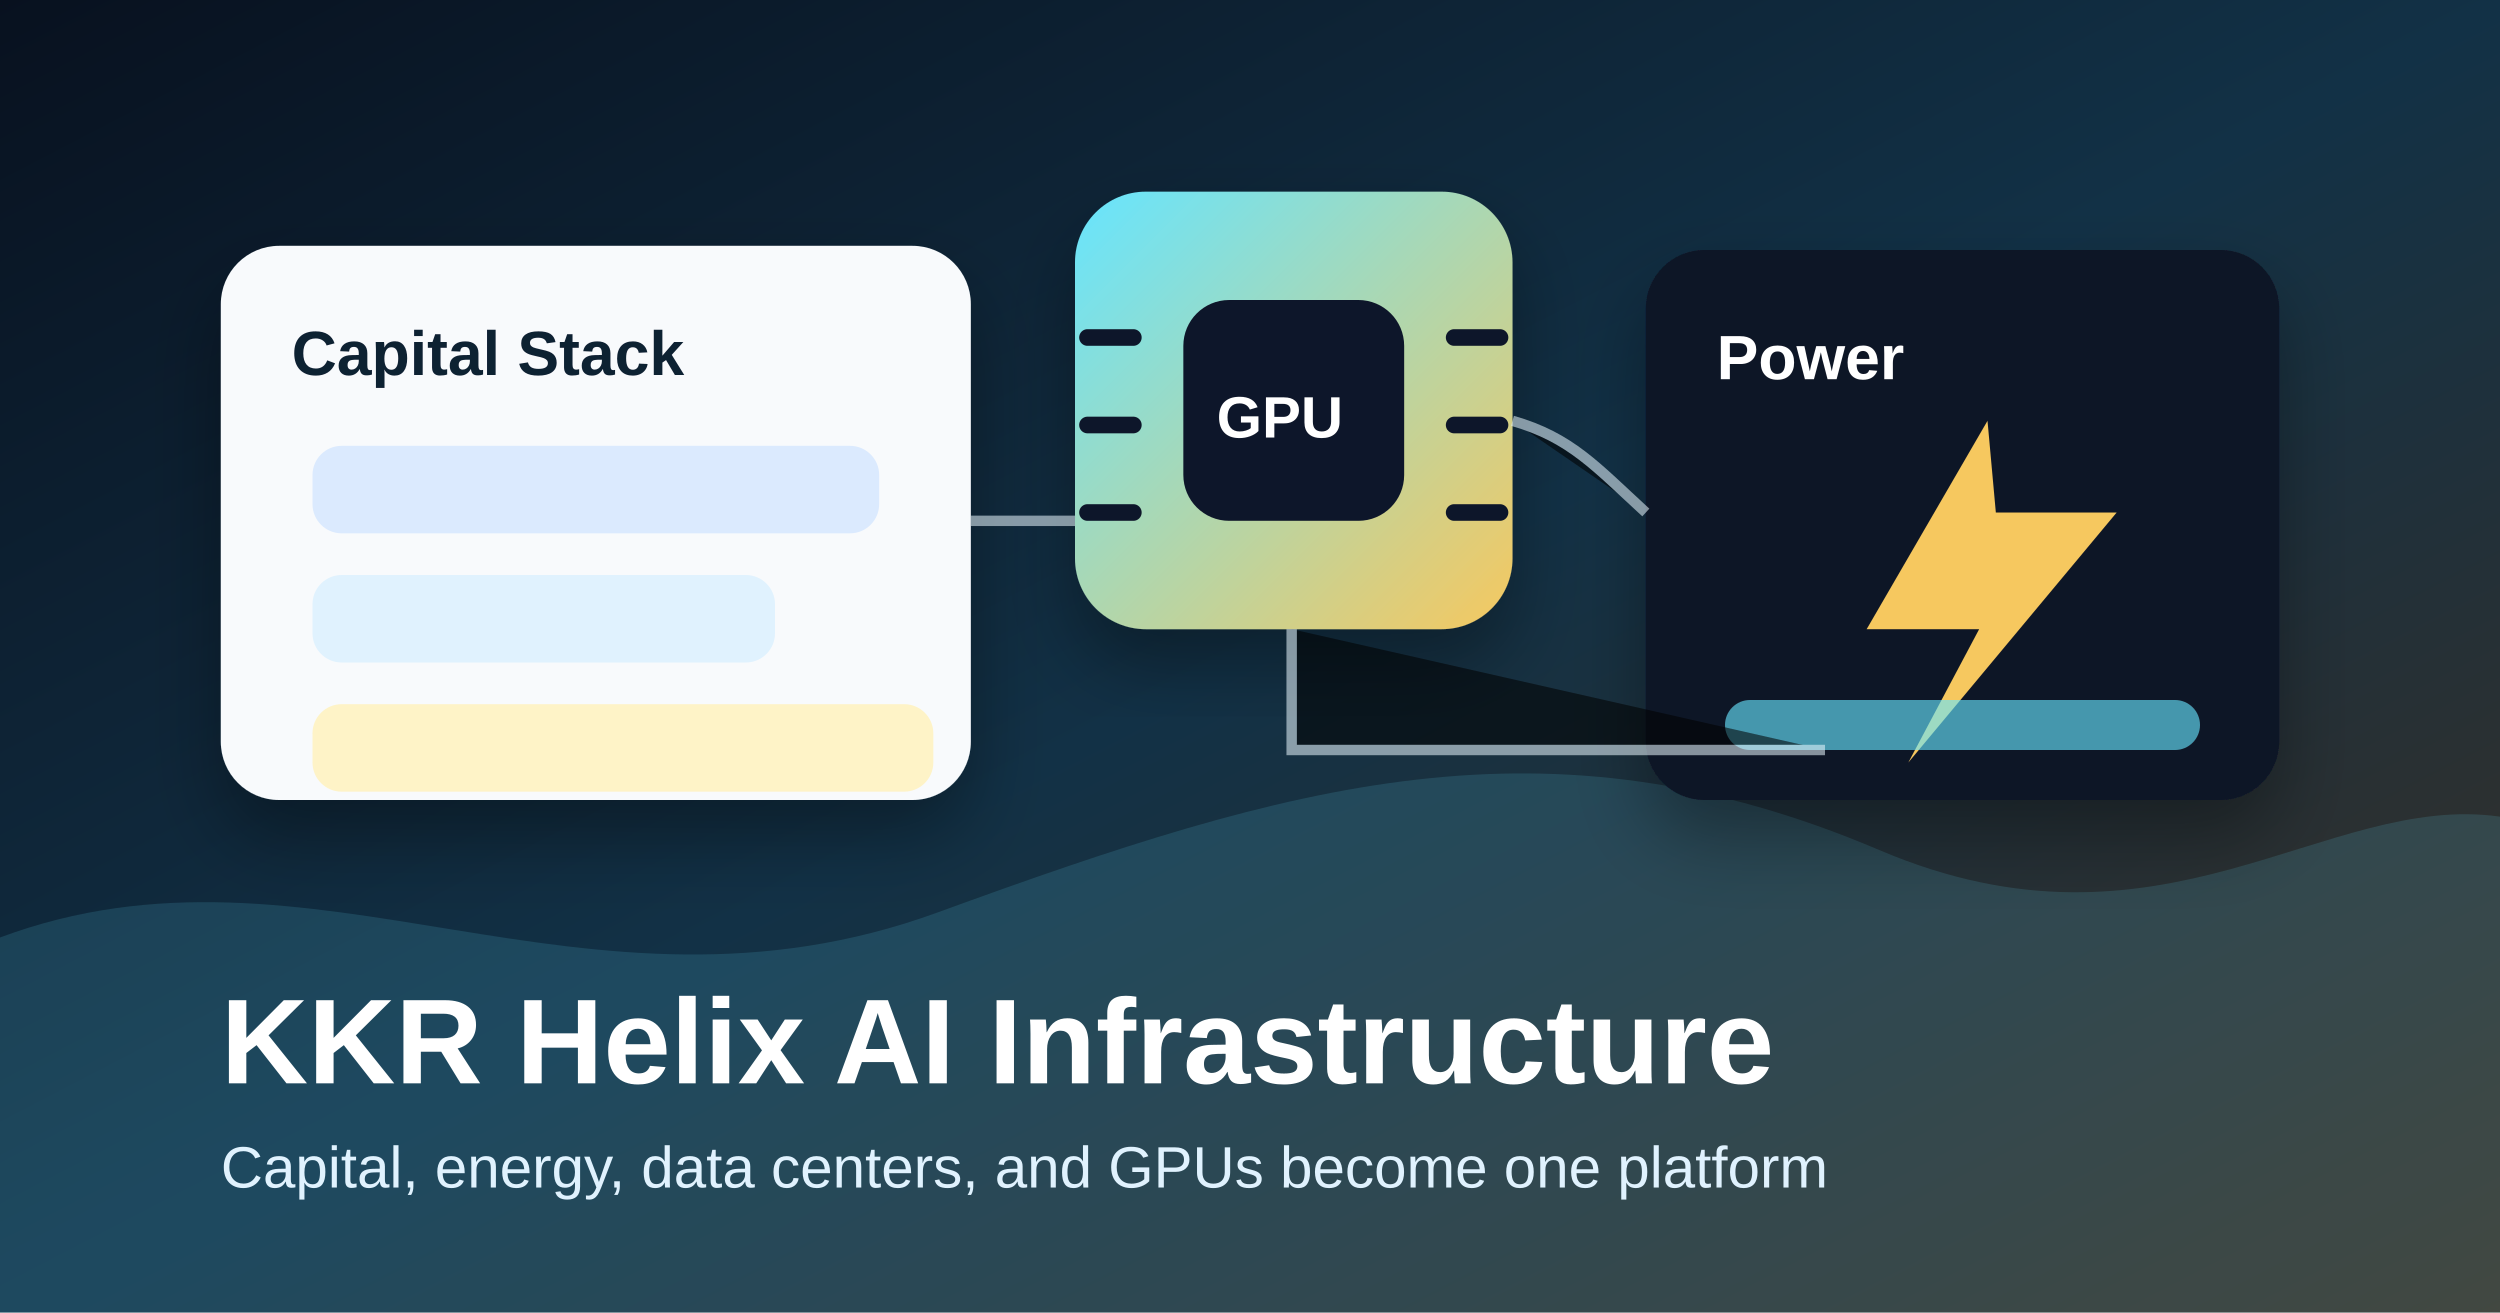
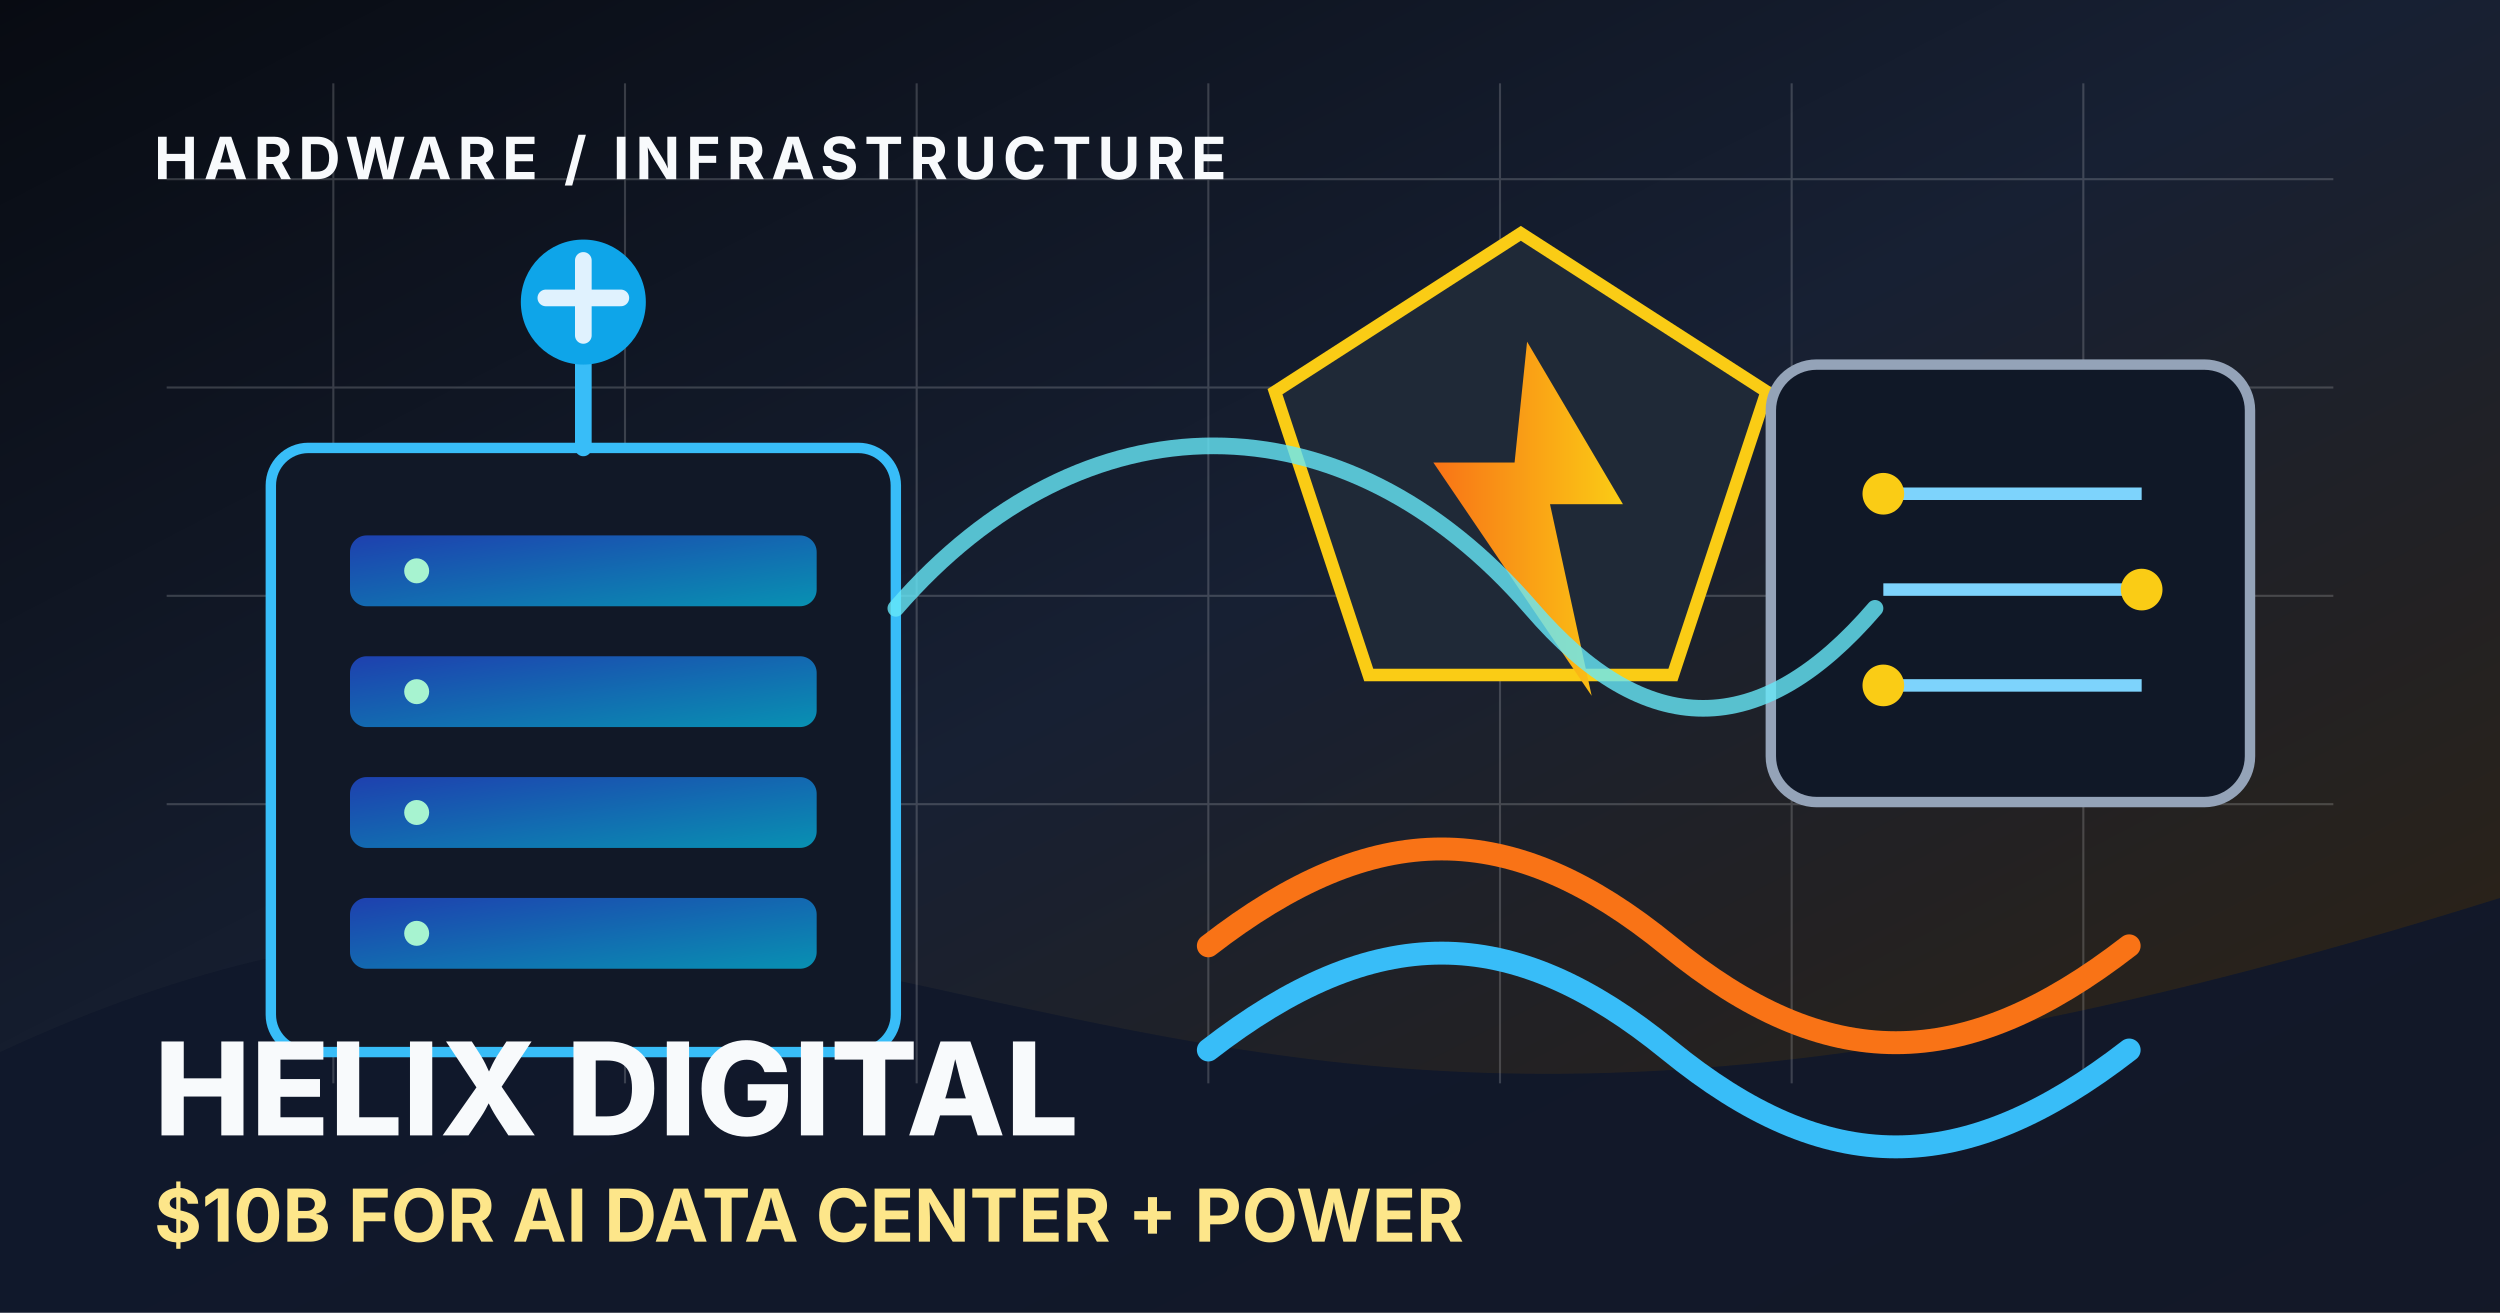
<svg xmlns="http://www.w3.org/2000/svg" width="1200" height="630" viewBox="0 0 1200 630" role="img" aria-labelledby="title desc">
  <defs>
    <linearGradient id="bg" x1="0" y1="0" x2="1" y2="1">
-       <stop offset="0" stop-color="#08111f" />
-       <stop offset="0.5" stop-color="#123146" />
-       <stop offset="1" stop-color="#3c2f23" />
+       <stop offset="0" stop-color="#080b12" />
+       <stop offset="0.48" stop-color="#172033" />
+       <stop offset="1" stop-color="#31230f" />
    </linearGradient>
-     <linearGradient id="chip" x1="0" y1="0" x2="1" y2="1">
-       <stop offset="0" stop-color="#66e5ff" />
-       <stop offset="1" stop-color="#f6c85f" />
+     <linearGradient id="rack" x1="0" y1="0" x2="1" y2="1">
+       <stop offset="0" stop-color="#1e40af" />
+       <stop offset="1" stop-color="#0891b2" />
    </linearGradient>
-     <filter id="shadow" x="-20%" y="-20%" width="140%" height="140%">
-       <feDropShadow dx="0" dy="18" stdDeviation="18" flood-color="#000000" flood-opacity="0.34" />
-     </filter>
+     <linearGradient id="power" x1="0" y1="0" x2="1" y2="0">
+       <stop offset="0" stop-color="#f97316" />
+       <stop offset="1" stop-color="#facc15" />
+     </linearGradient>
  </defs>
  <rect width="1200" height="630" fill="url(#bg)" />
-   <path d="M0 450 C150 394 280 500 450 438 C620 376 742 340 902 408 C1038 466 1116 380 1200 392 L1200 630 L0 630 Z" fill="#66e5ff" opacity="0.14" />
-   <g transform="translate(106 118)" filter="url(#shadow)">
-     <rect width="360" height="266" rx="28" fill="#f8fafc" />
-     <text x="34" y="62" font-family="Arial, Helvetica, sans-serif" font-size="30" font-weight="800" fill="#102033">Capital Stack</text>
-     <rect x="44" y="96" width="272" height="42" rx="14" fill="#dbeafe" />
-     <rect x="44" y="158" width="222" height="42" rx="14" fill="#e0f2fe" />
-     <rect x="44" y="220" width="298" height="42" rx="14" fill="#fef3c7" />
+   <path d="M0 505c185-86 312-61 478-24 176 38 340 70 722-50v199H0z" fill="#0f172a" opacity="0.9" />
+   <g opacity="0.18" stroke="#f8fafc" stroke-width="1">
+     <path d="M80 86h1040M80 186h1040M80 286h1040M80 386h1040" />
+     <path d="M160 40v480M300 40v480M440 40v480M580 40v480M720 40v480M860 40v480M1000 40v480" />
  </g>
-   <g transform="translate(516 92)" filter="url(#shadow)">
-     <rect width="210" height="210" rx="34" fill="url(#chip)" />
-     <rect x="52" y="52" width="106" height="106" rx="22" fill="#0f172a" />
-     <g stroke="#0f172a" stroke-width="8" stroke-linecap="round">
-       <path d="M28 70 H6" />
-       <path d="M28 112 H6" />
-       <path d="M28 154 H6" />
-       <path d="M204 70 H182" />
-       <path d="M204 112 H182" />
-       <path d="M204 154 H182" />
+   <g transform="translate(130 145)">
+     <rect x="0" y="70" width="300" height="290" rx="18" fill="#111827" stroke="#38bdf8" stroke-width="5" />
+     <rect x="38" y="112" width="224" height="34" rx="8" fill="url(#rack)" />
+     <rect x="38" y="170" width="224" height="34" rx="8" fill="url(#rack)" />
+     <rect x="38" y="228" width="224" height="34" rx="8" fill="url(#rack)" />
+     <rect x="38" y="286" width="224" height="34" rx="8" fill="url(#rack)" />
+     <g fill="#a7f3d0">
+       <circle cx="70" cy="129" r="6" />
+       <circle cx="70" cy="187" r="6" />
+       <circle cx="70" cy="245" r="6" />
+       <circle cx="70" cy="303" r="6" />
    </g>
-     <text x="68" y="118" font-family="Arial, Helvetica, sans-serif" font-size="28" font-weight="800" fill="#ffffff">GPU</text>
+     <path d="M150 70V0" stroke="#38bdf8" stroke-width="8" stroke-linecap="round" />
+     <circle cx="150" cy="0" r="30" fill="#0ea5e9" />
+     <path d="M132-2h36M150-20v36" stroke="#e0f2fe" stroke-width="8" stroke-linecap="round" />
  </g>
-   <g transform="translate(790 120)" filter="url(#shadow)">
-     <rect width="304" height="264" rx="28" fill="#111827" />
-     <text x="34" y="62" font-family="Arial, Helvetica, sans-serif" font-size="30" font-weight="800" fill="#ffffff">Power</text>
-     <path d="M164 82 L106 182 H160 L126 246 L226 126 H168 Z" fill="#f6c85f" />
-     <rect x="38" y="216" width="228" height="24" rx="12" fill="#66e5ff" opacity="0.62" />
+   <g transform="translate(565 112)">
+     <path d="M165 0l118 76-45 136h-146L47 76z" fill="#1f2937" stroke="#facc15" stroke-width="6" />
+     <path d="M168 52l46 78h-35l20 92-76-112h39z" fill="url(#power)" />
+     <path d="M15 342c80-62 145-62 221 0s141 62 221 0" fill="none" stroke="#f97316" stroke-width="11" stroke-linecap="round" />
+     <path d="M15 392c80-62 145-62 221 0s141 62 221 0" fill="none" stroke="#38bdf8" stroke-width="11" stroke-linecap="round" />
  </g>
-   <g stroke="#eaf8ff" stroke-width="5" opacity="0.55">
-     <path d="M466 250 H516" />
-     <path d="M726 202 C754 210 766 224 790 246" />
-     <path d="M620 302 V360 H876" />
+   <g transform="translate(850 175)">
+     <rect x="0" y="0" width="230" height="210" rx="22" fill="#101827" stroke="#94a3b8" stroke-width="5" />
+     <g stroke="#7dd3fc" stroke-width="6" fill="none">
+       <path d="M54 62h124M54 108h124M54 154h124" />
+     </g>
+     <g fill="#facc15">
+       <circle cx="54" cy="62" r="10" />
+       <circle cx="178" cy="108" r="10" />
+       <circle cx="54" cy="154" r="10" />
+     </g>
  </g>
-   <text x="106" y="520" font-family="Arial, Helvetica, sans-serif" font-size="58" font-weight="800" fill="#ffffff">KKR Helix AI Infrastructure</text>
-   <text x="106" y="570" font-family="Arial, Helvetica, sans-serif" font-size="28" fill="#e0f2fe">Capital, energy, data centers, and GPUs become one platform</text>
+   <path d="M430 292C520 188 645 188 735 292C790 356 845 356 900 292" fill="none" stroke="#67e8f9" stroke-width="8" stroke-linecap="round" opacity="0.8" />
+   <g font-family="Inter, Arial, sans-serif" fill="#f8fafc">
+     <text x="74" y="86" font-size="28" font-weight="700" letter-spacing="3">HARDWARE / INFRASTRUCTURE</text>
+     <text x="74" y="545" font-size="62" font-weight="800">HELIX DIGITAL</text>
+     <text x="74" y="596" font-size="35" font-weight="700" fill="#fde68a">$10B FOR AI DATA CENTER + POWER</text>
+   </g>
</svg>
